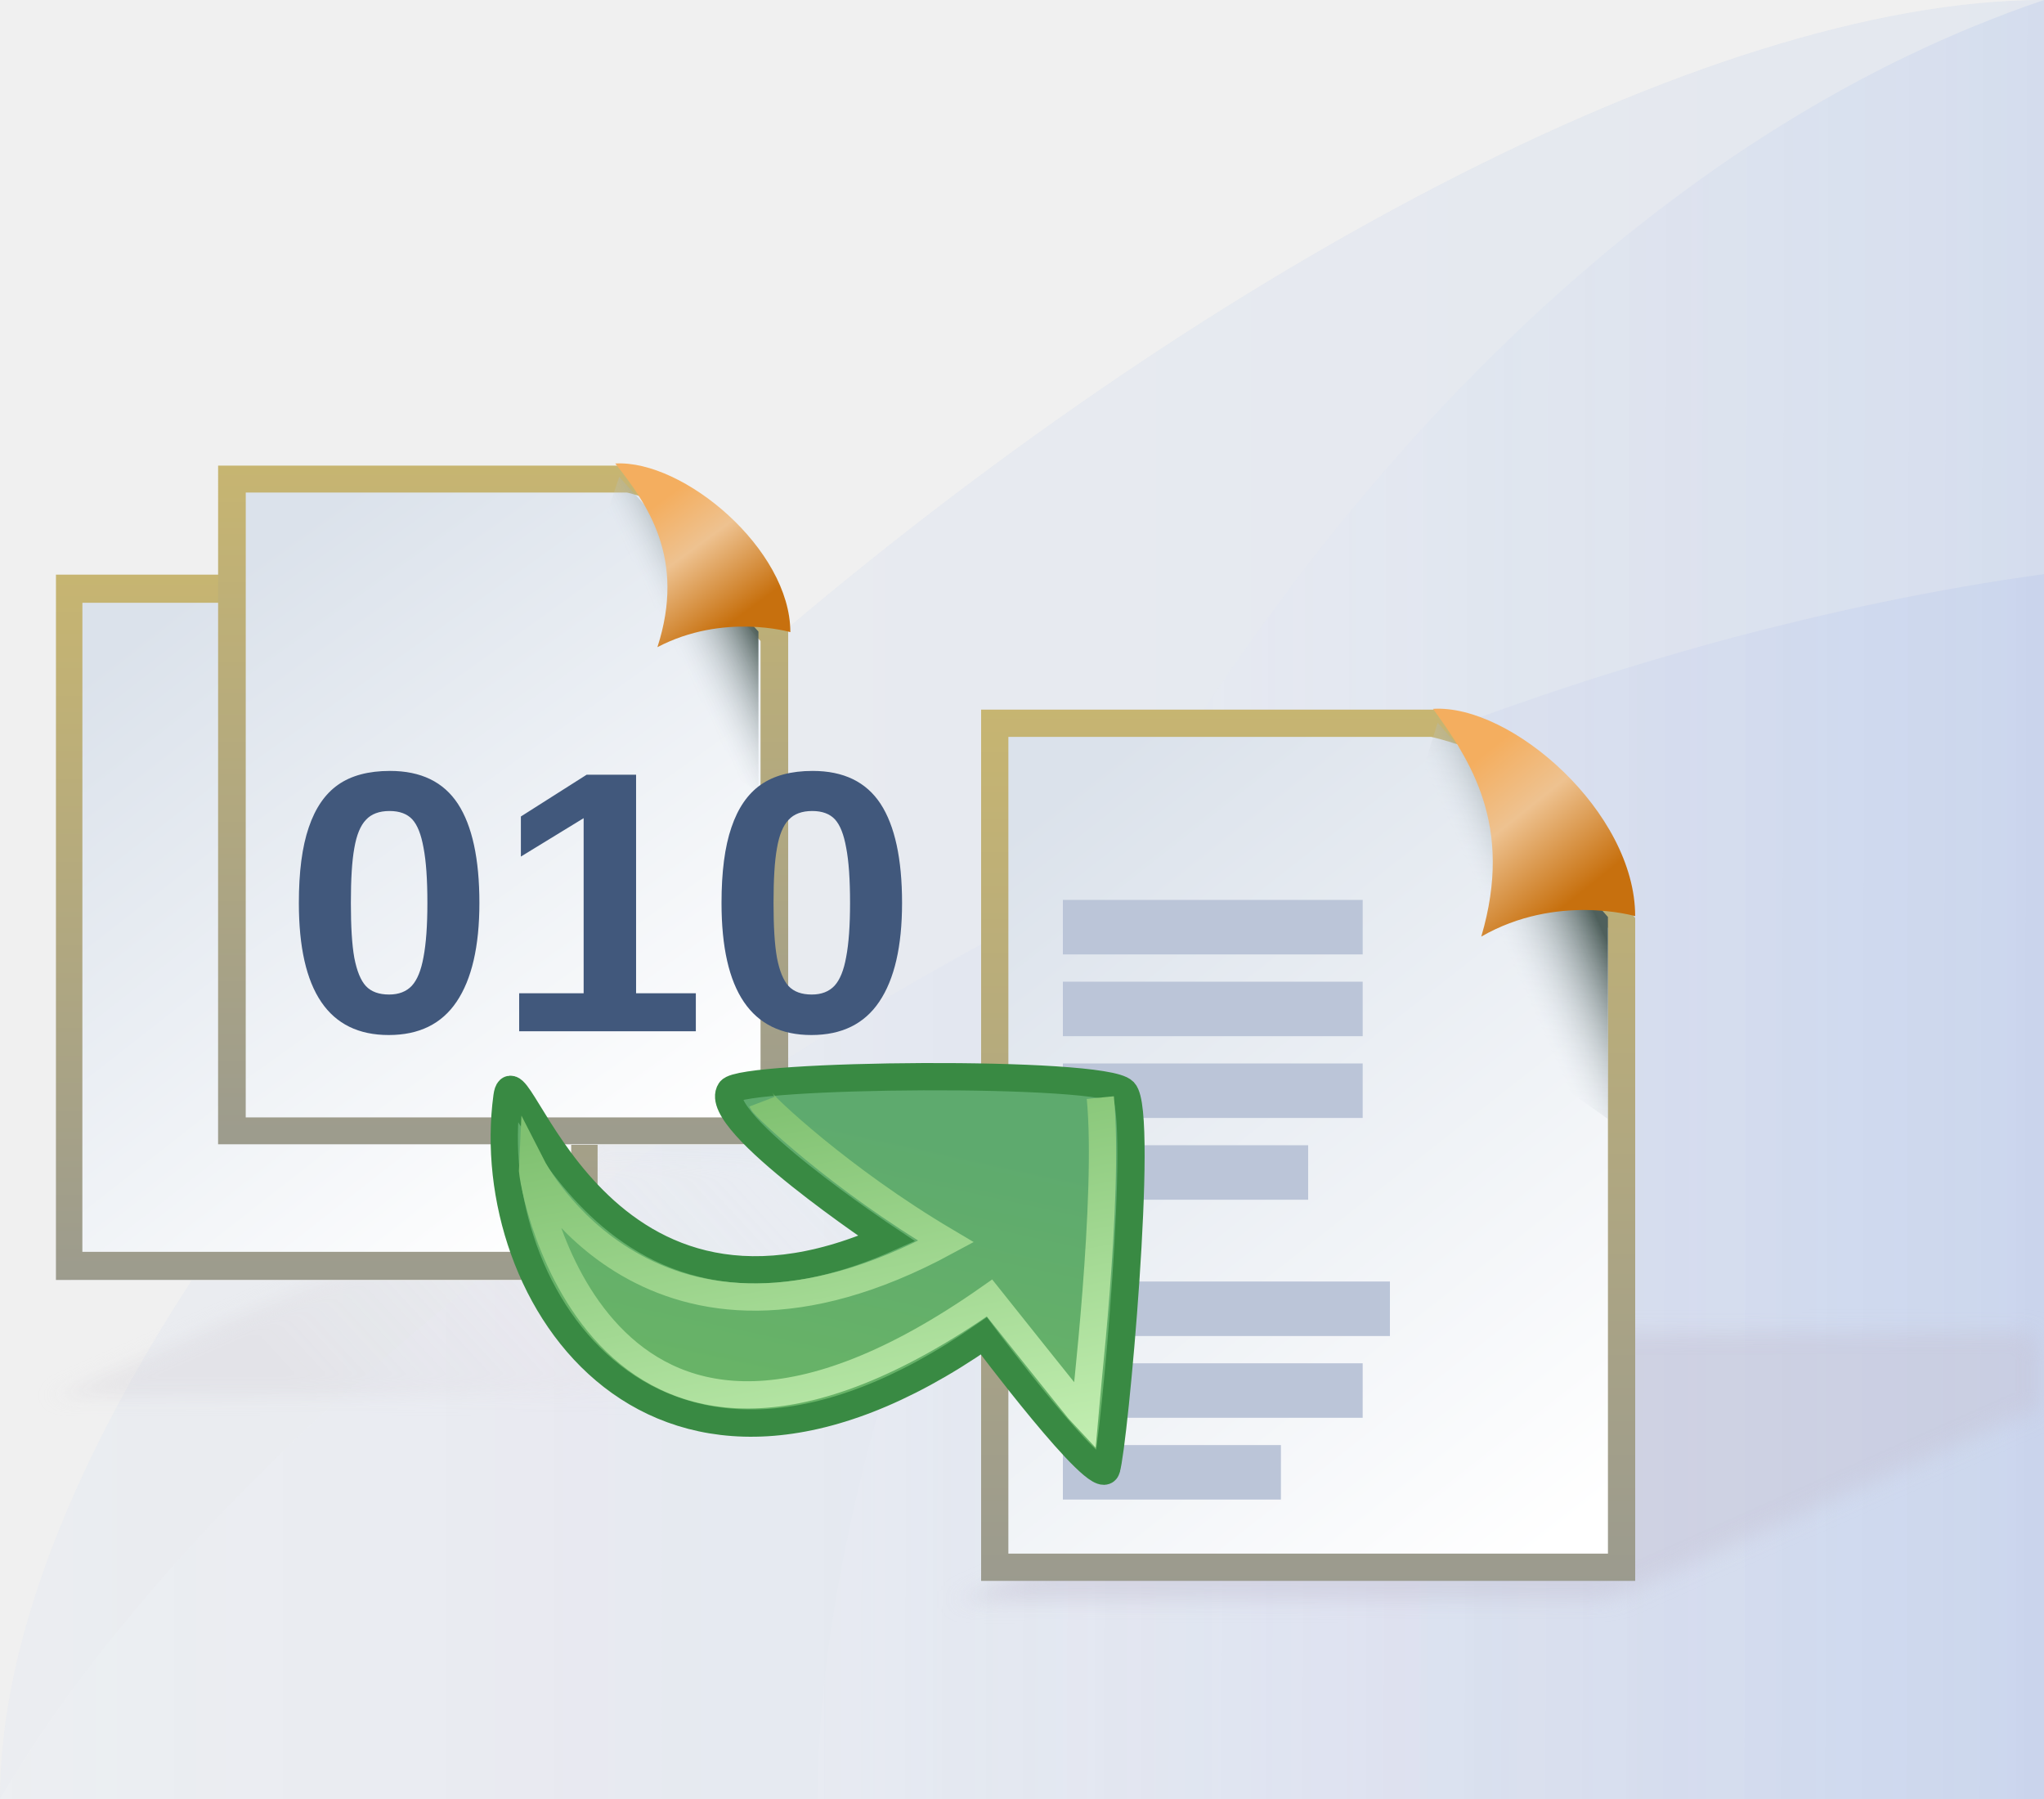
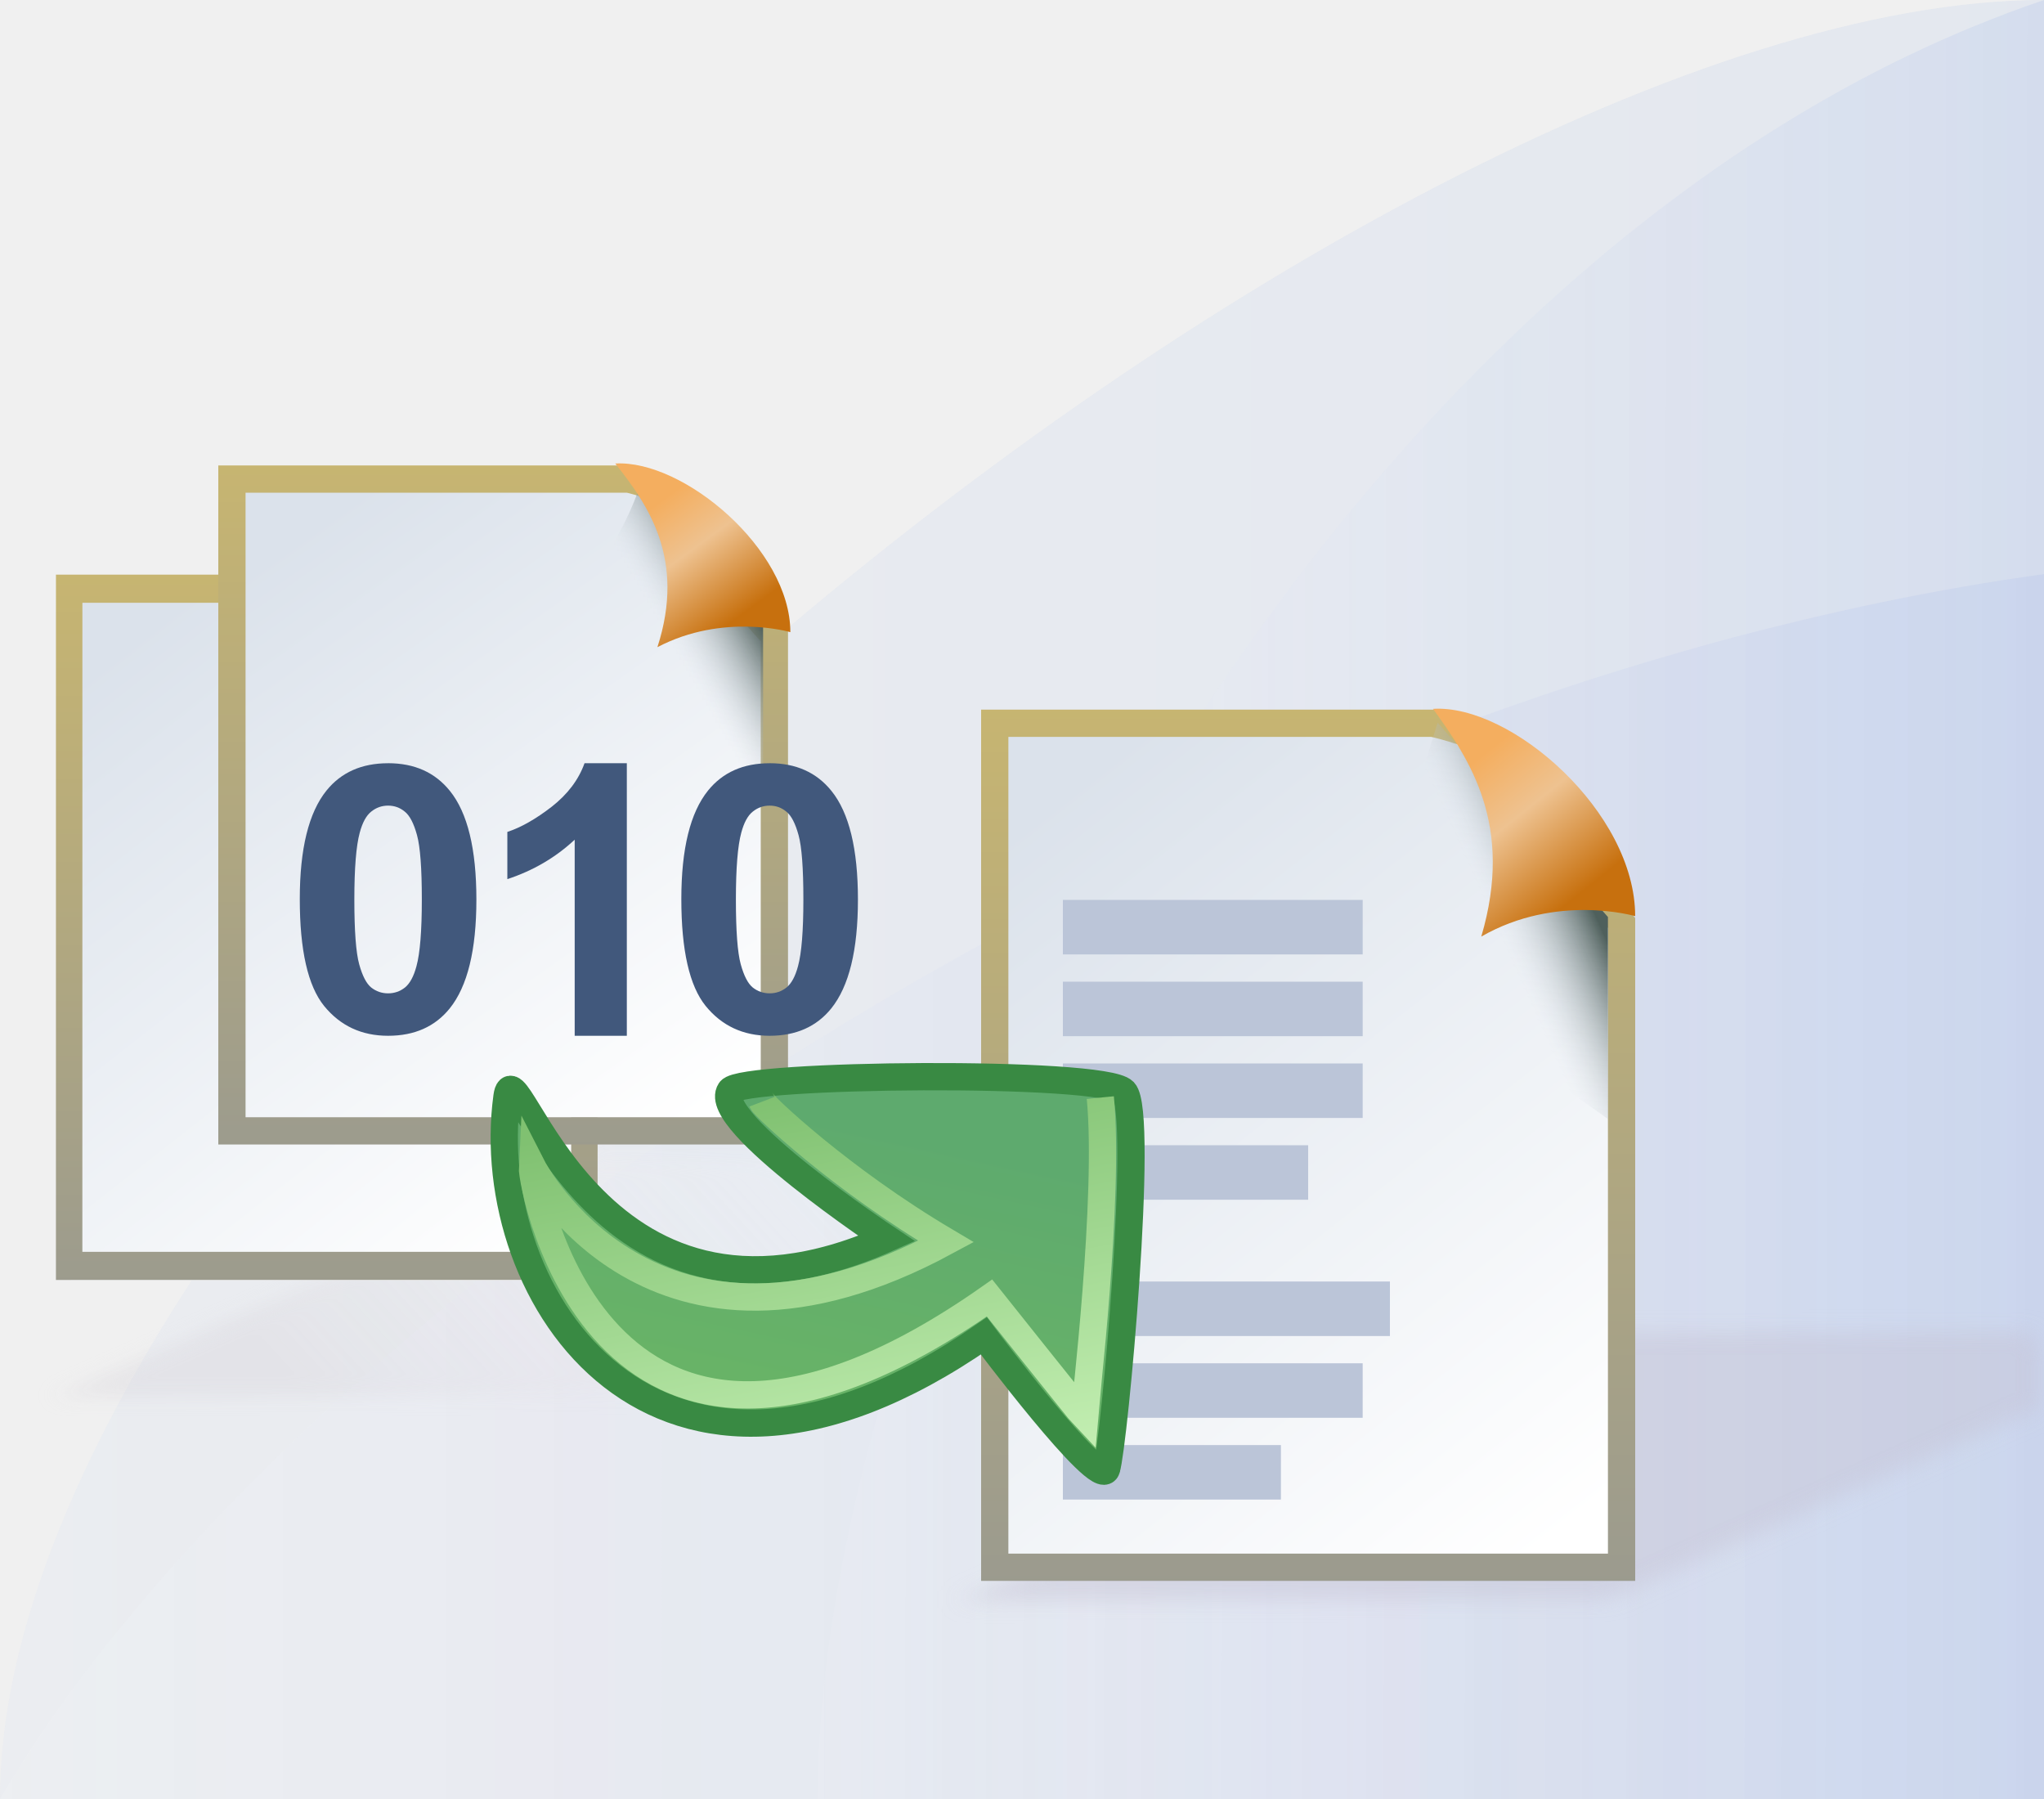
<svg xmlns="http://www.w3.org/2000/svg" xmlns:xlink="http://www.w3.org/1999/xlink" width="75" height="66" id="svg2" version="1.1">
  <defs id="defs4">
    <linearGradient id="linearGradient5517">
      <stop id="stop5519" offset="0" style="stop-color:#c5c3d4;stop-opacity:0.729" />
      <stop id="stop5521" offset="1" style="stop-color:#c5c3d4;stop-opacity:0.729" />
    </linearGradient>
    <linearGradient id="linearGradient4308">
      <stop style="stop-color:#d5d2d9;stop-opacity:1" offset="0" id="stop4310" />
      <stop style="stop-color:#ffffff;stop-opacity:0.328" offset="1" id="stop4312" />
    </linearGradient>
    <linearGradient id="linearGradient4972">
      <stop style="stop-color:#ffffff;stop-opacity:1" offset="0" id="stop4974" />
      <stop style="stop-color:#f5f8fd;stop-opacity:1" offset="1" id="stop4976" />
    </linearGradient>
    <linearGradient id="linearGradient4964">
      <stop style="stop-color:#ffffff;stop-opacity:1" offset="0" id="stop4966" />
      <stop style="stop-color:#e8eefa;stop-opacity:1" offset="1" id="stop4968" />
    </linearGradient>
    <linearGradient id="linearGradient4956">
      <stop style="stop-color:#fcfdfe;stop-opacity:1" offset="0" id="stop4958" />
      <stop style="stop-color:#dee6f8;stop-opacity:1" offset="1" id="stop4960" />
    </linearGradient>
    <filter style="color-interpolation-filters:sRGB" id="filter8854">
      <feFlood flood-opacity="0.933" flood-color="rgb(244,248,254)" result="flood" id="feFlood8856" />
      <feComposite in="flood" in2="SourceGraphic" operator="in" result="composite1" id="feComposite8858" />
      <feGaussianBlur in="composite1" stdDeviation="1.2" result="blur" id="feGaussianBlur8860" />
      <feOffset dx="-1" dy="3" result="offset" id="feOffset8862" />
      <feComposite in="SourceGraphic" in2="offset" operator="over" result="composite2" id="feComposite8864" />
    </filter>
    <linearGradient id="linearGradient6122">
      <stop style="stop-color:#c0c0c0;stop-opacity:1" offset="0" id="stop6124" />
      <stop id="stop6132" offset="0.5" style="stop-color:#adadad;stop-opacity:1" />
      <stop style="stop-color:#808080;stop-opacity:1" offset="1" id="stop6126" />
    </linearGradient>
    <linearGradient id="linearGradient7087">
      <stop style="stop-color:#17325d;stop-opacity:1;" offset="0" id="stop7089" />
      <stop id="stop7091" offset="0.25" style="stop-color:#b4d0e2;stop-opacity:1" />
      <stop id="stop7093" offset="0.5" style="stop-color:#b7d2e4;stop-opacity:1" />
      <stop style="stop-color:#acc9de;stop-opacity:1" offset="0.75" id="stop7095" />
      <stop style="stop-color:#3e72a7;stop-opacity:1" offset="1" id="stop7097" />
    </linearGradient>
    <mask id="mask7366" maskUnits="userSpaceOnUse">
      <path style="fill:#ffffff;fill-opacity:1;stroke:#ffffff;stroke-width:1;stroke-linecap:butt;stroke-linejoin:miter;stroke-miterlimit:4;stroke-opacity:1;stroke-dashoffset:0;display:inline" d="m -16.593,1040.862 9.99,0 0,10.002 -2.983,3.038 -5.966,0 c -0.53,-0.022 -1.041,-0.552 -1.041,-1.038 z" id="path7368" />
    </mask>
    <linearGradient id="linearGradient7584-5">
      <stop id="stop7586-4" offset="0" style="stop-color:#f9cd5f;stop-opacity:1" />
      <stop id="stop7588-5" offset="1" style="stop-color:#fbf0b4;stop-opacity:1" />
    </linearGradient>
    <linearGradient id="linearGradient7592-1">
      <stop id="stop7594-6" offset="0" style="stop-color:#bd8416;stop-opacity:1" />
      <stop id="stop7596-9" offset="1" style="stop-color:#a66b10;stop-opacity:1" />
    </linearGradient>
    <linearGradient id="linearGradient10798-1-9-3-7-6-6-6-2-6-7-98-9-4-1">
      <stop style="stop-color:#5aad60;stop-opacity:1;" offset="0" id="stop10800-5-2-1-8-20-4-0-2-1-9-0-0-1-1" />
      <stop id="stop10806-6-8-5-3-9-2-2-7-0-4-2-7-8-9" offset="0.5" style="stop-color:#5bb26a;stop-opacity:1;" />
      <stop style="stop-color:#a4c589;stop-opacity:1" offset="1" id="stop10802-1-5-3-0-4-6-8-5-5-6-69-6-4-0" />
    </linearGradient>
    <mask maskUnits="userSpaceOnUse" id="mask7366-4">
      <path id="path7368-2" d="m -16.593,1040.862 9.99,0 0,10.002 -2.983,3.038 -5.966,0 c -0.53,-0.022 -1.041,-0.552 -1.041,-1.038 z" style="fill:#ffffff;fill-opacity:1;stroke:#ffffff;stroke-width:1;stroke-linecap:butt;stroke-linejoin:miter;stroke-miterlimit:4;stroke-opacity:1;stroke-dashoffset:0;display:inline" />
    </mask>
    <linearGradient xlink:href="#linearGradient7087" id="linearGradient9331" gradientUnits="userSpaceOnUse" gradientTransform="translate(-20,0)" x1="4.778" y1="1039.812" x2="4.778" y2="1041.911" />
    <linearGradient y2="1041.911" x2="4.778" y1="1039.812" x1="4.778" gradientTransform="translate(-18,4.7e-5)" gradientUnits="userSpaceOnUse" id="linearGradient9333" xlink:href="#linearGradient7087" />
    <linearGradient y2="1041.911" x2="4.778" y1="1039.812" x1="4.778" gradientTransform="translate(-16,4.7e-5)" gradientUnits="userSpaceOnUse" id="linearGradient9335" xlink:href="#linearGradient7087" />
    <linearGradient y2="1041.911" x2="4.778" y1="1039.812" x1="4.778" gradientTransform="translate(-14,4.7e-5)" gradientUnits="userSpaceOnUse" id="linearGradient9337" xlink:href="#linearGradient7087" />
    <linearGradient y2="1041.911" x2="4.778" y1="1039.812" x1="4.778" gradientTransform="translate(-12,4.7e-5)" gradientUnits="userSpaceOnUse" id="linearGradient9339" xlink:href="#linearGradient7087" />
    <linearGradient gradientTransform="translate(-80,0)" gradientUnits="userSpaceOnUse" y2="1042.797" x2="163.22" y1="1042.797" x1="88.22" id="linearGradient68073" xlink:href="#linearGradient4956" />
    <linearGradient gradientTransform="translate(-80,0)" gradientUnits="userSpaceOnUse" y2="1032.267" x2="163.22" y1="1032.267" x1="94.47" id="linearGradient68075" xlink:href="#linearGradient4964" />
    <linearGradient gradientTransform="translate(-80,0)" gradientUnits="userSpaceOnUse" y2="1032.267" x2="152.722" y1="1032.267" x1="88.22" id="linearGradient68077" xlink:href="#linearGradient4972" />
    <filter id="filter8854-9" style="color-interpolation-filters:sRGB">
      <feFlood id="feFlood8856-0" result="flood" flood-color="rgb(244,248,254)" flood-opacity="0.933" />
      <feComposite id="feComposite8858-2" result="composite1" operator="in" in2="SourceGraphic" in="flood" />
      <feGaussianBlur id="feGaussianBlur8860-3" result="blur" stdDeviation="1.2" in="composite1" />
      <feOffset id="feOffset8862-2" result="offset" dy="3" dx="-1" />
      <feComposite id="feComposite8864-3" result="composite2" operator="over" in2="offset" in="SourceGraphic" />
    </filter>
    <linearGradient id="linearGradient10798-1-9-3-7-6-8-9-0-9-1">
      <stop id="stop10800-5-2-1-8-20-6-4-9-8-2" offset="0" style="stop-color:#7564b1;stop-opacity:1" />
      <stop style="stop-color:#5d4aa1;stop-opacity:1" offset="0.5" id="stop10806-6-8-5-3-9-24-8-4-3-2" />
      <stop id="stop10802-1-5-3-0-4-8-4-2-9-2" offset="1" style="stop-color:#9283c3;stop-opacity:1" />
    </linearGradient>
    <linearGradient id="linearGradient7540-2-3-8-7">
      <stop id="stop7542-8-7-5-3" offset="0" style="stop-color:#ffffff;stop-opacity:0.502" />
      <stop style="stop-color:#ffffff;stop-opacity:1" offset="0.476" id="stop7544-8-2-0-5" />
      <stop style="stop-color:#ffffff;stop-opacity:0" offset="0.5" id="stop7546-1-7-9-5" />
      <stop id="stop7548-98-9-2-4" offset="1" style="stop-color:#ffffff;stop-opacity:0;" />
    </linearGradient>
    <linearGradient id="linearGradient7272-66-4-5-5-5-8">
      <stop style="stop-color:#8f6c10;stop-opacity:1" offset="0" id="stop7274-6-0-1-7-4-7" />
      <stop style="stop-color:#c9a645;stop-opacity:1" offset="1" id="stop7276-66-6-3-9-1-4" />
    </linearGradient>
    <linearGradient y2="1030.341" x2="-10.16" y1="1030.341" x1="-22.454" gradientUnits="userSpaceOnUse" id="linearGradient10540" xlink:href="#linearGradient7540-2-3-8-7" />
    <linearGradient y2="1030.341" x2="-10.16" y1="1030.341" x1="-22.454" gradientTransform="matrix(0,1,-1,0,1014.034,1046.648)" gradientUnits="userSpaceOnUse" id="linearGradient10542" xlink:href="#linearGradient7540-2-3-8-7" />
    <linearGradient y2="1023.257" x2="-15.946" y1="1037.466" x1="-15.946" gradientTransform="matrix(0.9558512,0,0,0.9558512,-0.7199206,45.48839)" gradientUnits="userSpaceOnUse" id="linearGradient10544" xlink:href="#linearGradient7272-66-4-5-5-5-8" />
    <mask id="mask10620" maskUnits="userSpaceOnUse">
      <path transform="matrix(0.5548295,0,0,0.5548295,-206.9604,787.0865)" d="m 398.75,468.237 a 10.625,10.625 0 1 1 -21.25,0 10.625,10.625 0 1 1 21.25,0 z" id="path10622" style="font-size:13.589px;font-style:normal;font-weight:normal;line-height:125%;letter-spacing:0px;word-spacing:0px;fill:#ffffff;fill-opacity:1;stroke:#ffffff;stroke-width:2.166;stroke-linecap:round;stroke-linejoin:round;stroke-miterlimit:4;stroke-opacity:1;stroke-dasharray:none;stroke-dashoffset:0;display:inline;font-family:Sans" />
    </mask>
    <linearGradient id="linearGradient4528-9-5-7-9-7-3">
      <stop id="stop4530-0-5-0-5-8-4" offset="0" style="stop-color:#e0c576;stop-opacity:1;" />
      <stop id="stop4532-7-9-3-3-6-1" offset="1" style="stop-color:#9e7916;stop-opacity:1" />
    </linearGradient>
    <linearGradient id="linearGradient6281-8-0-1-6-6-4-2-8-0">
      <stop style="stop-color:#f7f9fb;stop-opacity:1" offset="0" id="stop6283-0-2-2-1-2-0-1-6-0" />
      <stop style="stop-color:#ffd680;stop-opacity:1" offset="1" id="stop6285-5-0-9-7-6-9-9-1-9" />
    </linearGradient>
    <linearGradient xlink:href="#linearGradient4972-7" id="linearGradient4978" x1="88.22" y1="1032.267" x2="163.22" y2="1032.267" gradientUnits="userSpaceOnUse" gradientTransform="translate(-88.22012,-999.2669)" />
    <linearGradient id="linearGradient4972-7">
      <stop style="stop-color:#b8ccf1;stop-opacity:0.102" offset="0" id="stop4974-8" />
      <stop style="stop-color:#6e97e2;stop-opacity:0.102" offset="1" id="stop4976-1" />
    </linearGradient>
    <linearGradient xlink:href="#linearGradient4964-3" id="linearGradient4970" x1="118.386" y1="1032.184" x2="163.22" y2="1032.267" gradientUnits="userSpaceOnUse" gradientTransform="translate(-88.22012,-999.2669)" />
    <linearGradient id="linearGradient4964-3">
      <stop style="stop-color:#ffffff;stop-opacity:0.349" offset="0" id="stop4966-1" />
      <stop style="stop-color:#91ade6;stop-opacity:1" offset="1" id="stop4968-1" />
    </linearGradient>
    <linearGradient xlink:href="#linearGradient4956-2" id="linearGradient4962" x1="88.22" y1="1042.797" x2="163.22" y2="1042.797" gradientUnits="userSpaceOnUse" gradientTransform="translate(-88.22012,-999.2669)" />
    <linearGradient id="linearGradient4956-2">
      <stop style="stop-color:#fcfdfe;stop-opacity:0.256" offset="0" id="stop4958-5" />
      <stop style="stop-color:#98aae7;stop-opacity:0.404" offset="1" id="stop4960-6" />
    </linearGradient>
    <linearGradient id="linearGradient3827">
      <stop id="stop3829" offset="0" style="stop-color:#ffffff;stop-opacity:0;" />
      <stop style="stop-color:#ffffff;stop-opacity:1;" offset="0.601" id="stop3835" />
      <stop id="stop3831" offset="1" style="stop-color:#ffffff;stop-opacity:0;" />
    </linearGradient>
    <linearGradient id="linearGradient10798-1-9-3-7-6-8-9-0-9-1-0">
      <stop id="stop10800-5-2-1-8-20-6-4-9-8-2-9" offset="0" style="stop-color:#f3faed;stop-opacity:1" />
      <stop style="stop-color:#e7f4da;stop-opacity:1" offset="0.659" id="stop10806-6-8-5-3-9-24-8-4-3-2-4" />
      <stop id="stop10802-1-5-3-0-4-8-4-2-9-2-5" offset="1" style="stop-color:#67bf1f;stop-opacity:1" />
    </linearGradient>
    <linearGradient xlink:href="#linearGradient4994" id="linearGradient6375-6" x1="50.703" y1="1052.448" x2="22.53" y2="1014.139" gradientUnits="userSpaceOnUse" gradientTransform="matrix(0.662359,0,0,0.7070743,24.08682,298.29)" />
    <linearGradient id="linearGradient4994">
      <stop id="stop4996" offset="0" style="stop-color:#ffffff;stop-opacity:1" />
      <stop id="stop4998" offset="1" style="stop-color:#dbe2eb;stop-opacity:1" />
    </linearGradient>
    <linearGradient xlink:href="#linearGradient4902" id="linearGradient4238" gradientUnits="userSpaceOnUse" gradientTransform="matrix(2.292544,0,0,2.412272,23.89723,-1493.223)" x1="10.545" y1="1038.578" x2="10.545" y2="1052.323" />
    <linearGradient id="linearGradient4902">
      <stop id="stop4904" offset="0" style="stop-color:#c7b571;stop-opacity:1;" />
      <stop id="stop4906" offset="1" style="stop-color:#9a9a8f;stop-opacity:1" />
    </linearGradient>
    <linearGradient xlink:href="#linearGradient6411" id="linearGradient4240" gradientUnits="userSpaceOnUse" gradientTransform="matrix(0.662359,0,0,0.7070743,24.08682,298.29)" x1="52.166" y1="1020.899" x2="47.43" y2="1023.162" />
    <linearGradient id="linearGradient6411">
      <stop style="stop-color:#4f605c;stop-opacity:1" offset="0" id="stop6413" />
      <stop style="stop-color:#dbe2eb;stop-opacity:0" offset="1" id="stop6415" />
    </linearGradient>
    <linearGradient xlink:href="#linearGradient4258" id="linearGradient4264" x1="59.22" y1="1021.267" x2="62.22" y2="1025.267" gradientUnits="userSpaceOnUse" gradientTransform="matrix(1.192246,0,0,1.272878,-15.63892,-286.3392)" />
    <linearGradient id="linearGradient4258">
      <stop style="stop-color:#f4ae5f;stop-opacity:1;" offset="0" id="stop4260" />
      <stop id="stop4266" offset="0.415" style="stop-color:#eec290;stop-opacity:1" />
      <stop style="stop-color:#c7700e;stop-opacity:1" offset="1" id="stop4262" />
    </linearGradient>
    <linearGradient xlink:href="#linearGradient4527" id="linearGradient4533" x1="29.522" y1="29.828" x2="31.547" y2="39.176" gradientUnits="userSpaceOnUse" gradientTransform="matrix(1,0,0,-1,-0.4199431,1068.439)" />
    <linearGradient id="linearGradient4527">
      <stop style="stop-color:#68b367;stop-opacity:1" offset="0" id="stop4529" />
      <stop style="stop-color:#5eaa6e;stop-opacity:1" offset="1" id="stop4531" />
    </linearGradient>
    <linearGradient xlink:href="#linearGradient4578" id="linearGradient4584" x1="42.78" y1="1025.562" x2="40.143" y2="1039.753" gradientUnits="userSpaceOnUse" gradientTransform="matrix(1,0,0,-1,-8.640059,2067.706)" />
    <linearGradient id="linearGradient4578">
      <stop style="stop-color:#c5f0b4;stop-opacity:1" offset="0" id="stop4580" />
      <stop style="stop-color:#80c171;stop-opacity:1" offset="1" id="stop4582" />
    </linearGradient>
    <linearGradient xlink:href="#linearGradient4258" id="linearGradient4341-5" gradientUnits="userSpaceOnUse" x1="59.22" y1="1021.267" x2="62.22" y2="1025.267" gradientTransform="matrix(0.8897782,0,0,0.8898441,-36.40125,99.53745)" />
    <linearGradient xlink:href="#linearGradient4994" id="linearGradient4630" gradientUnits="userSpaceOnUse" gradientTransform="matrix(0.4943212,0,0,0.4943018,-6.753769,508.2403)" x1="50.703" y1="1052.448" x2="22.53" y2="1014.139" />
    <linearGradient xlink:href="#linearGradient4902" id="linearGradient4632" gradientUnits="userSpaceOnUse" gradientTransform="matrix(1.710936,0,0,1.686372,-6.905514,-744.1143)" x1="10.545" y1="1038.578" x2="10.545" y2="1052.323" />
    <linearGradient xlink:href="#linearGradient6411" id="linearGradient4634" gradientUnits="userSpaceOnUse" gradientTransform="matrix(0.4943212,0,0,0.4943018,-6.753769,508.2403)" x1="52.166" y1="1020.899" x2="47.43" y2="1023.162" />
-     <linearGradient xlink:href="#linearGradient4994" id="linearGradient8635" gradientUnits="userSpaceOnUse" gradientTransform="matrix(0.4943212,0,0,0.4943018,-6.753769,508.2403)" x1="50.703" y1="1052.448" x2="22.53" y2="1014.139" />
-     <linearGradient xlink:href="#linearGradient4902" id="linearGradient8637" gradientUnits="userSpaceOnUse" gradientTransform="matrix(1.710936,0,0,1.686372,-6.905514,-744.1143)" x1="10.545" y1="1038.578" x2="10.545" y2="1052.323" />
-     <linearGradient xlink:href="#linearGradient6411" id="linearGradient8639" gradientUnits="userSpaceOnUse" gradientTransform="matrix(0.4943212,0,0,0.4943018,-6.753769,508.2403)" x1="52.166" y1="1020.899" x2="47.43" y2="1023.162" />
-     <linearGradient xlink:href="#linearGradient4258" id="linearGradient8641" gradientUnits="userSpaceOnUse" gradientTransform="matrix(0.8897782,0,0,0.8898441,-36.40125,99.53745)" x1="59.22" y1="1021.267" x2="62.22" y2="1025.267" />
+     <linearGradient xlink:href="#linearGradient4994" id="linearGradient8635" gradientUnits="userSpaceOnUse" gradientTransform="matrix(0.5563508,0,0,0.5360644,-1.479655,462.2655)" x1="50.703" y1="1052.448" x2="22.53" y2="1014.139" />
+     <linearGradient xlink:href="#linearGradient4902" id="linearGradient8637" gradientUnits="userSpaceOnUse" gradientTransform="matrix(2.003223,0,0,1.920333,-2.501915,-991.1025)" x1="10.545" y1="1038.578" x2="10.545" y2="1052.323" />
+     <linearGradient xlink:href="#linearGradient6411" id="linearGradient8639" gradientUnits="userSpaceOnUse" gradientTransform="matrix(0.5787686,0,0,0.5628793,-2.324247,434.9987)" x1="52.394" y1="1020.403" x2="47.43" y2="1023.162" />
+     <linearGradient xlink:href="#linearGradient4258" id="linearGradient8641" gradientUnits="userSpaceOnUse" gradientTransform="matrix(1.041783,0,0,1.013297,-37.03655,-30.4059)" x1="59.22" y1="1021.267" x2="62.22" y2="1025.267" />
    <linearGradient xlink:href="#linearGradient5517" id="linearGradient4314" x1="49.217" y1="1041.083" x2="75.02" y2="1023.291" gradientUnits="userSpaceOnUse" />
    <filter style="color-interpolation-filters:sRGB" id="filter4344" x="-0.027" width="1.055" y="-0.086" height="1.171">
      <feGaussianBlur stdDeviation="0.571" id="feGaussianBlur4346" />
    </filter>
    <linearGradient xlink:href="#linearGradient4308" id="linearGradient4314-2" x1="49.217" y1="1041.083" x2="75.02" y2="1023.291" gradientUnits="userSpaceOnUse" />
    <filter style="color-interpolation-filters:sRGB" id="filter4344-8" x="-0.027" width="1.055" y="-0.086" height="1.171">
      <feGaussianBlur stdDeviation="0.571" id="feGaussianBlur4346-1" />
    </filter>
  </defs>
  <g id="layer2" style="display:inline">
    <path id="rect4113-1" d="M 75,0 75,66 1e-6,66 C 1e-6,41.205 50.01,0 75,0 Z" style="display:inline;fill:url(#linearGradient4978);fill-opacity:1;stroke:none" />
    <path id="rect4113-1-0" d="M 75,21.061 75,66 1e-6,66 C 10.625,47.804 43.51,25.436 75,21.061 Z" style="display:inline;opacity:0.404;fill:url(#linearGradient4962);fill-opacity:1;stroke:none" />
    <g id="g11331-3-1-1-7" style="display:inline" transform="matrix(0.279033,0,0,0.279033,-14.61814,-107.5287)">
      <g style="fill:#737986;fill-opacity:1;stroke:#595e68;stroke-opacity:1" id="g13408-8-2" />
    </g>
    <path id="rect4113-1-7" d="M 75,4.0000001e-7 75,66 30,66 C 30,46.154 47.709,9.25 75,4e-7 Z" style="display:inline;opacity:0.184;fill:url(#linearGradient4970);fill-opacity:1;stroke:none" />
  </g>
  <g id="layer1" style="display:inline" transform="translate(0,-986.3622)">
    <path id="rect4001-3-4-5" d="m 61.725,1022.81 21.274,-0.101 1.655,3.779 -20.678,12.12 -29.323,0.101 z" style="display:inline;opacity:0.63;fill:url(#linearGradient4314);fill-opacity:1;stroke:none;filter:url(#filter4344)" transform="matrix(0.8138531,0,0,0.618238,6.989491,402.9312)" />
    <path id="rect4001-3-4-5-8" d="m 61.725,1022.81 21.274,-0.101 1.655,3.779 -20.678,12.12 -29.323,0.101 z" style="display:inline;opacity:0.329;fill:url(#linearGradient4314-2);fill-opacity:1;stroke:none;filter:url(#filter4344-8)" transform="matrix(0.7344135,0,0,0.5490166,-23.44423,467.342)" />
    <g transform="matrix(0.9278746,0,0,0.9276686,-334.8076,585.977)" style="display:inline" id="g11331-3-1-1">
      <g id="g13408-8" style="fill:#737986;fill-opacity:1;stroke:#595e68;stroke-width:0.301;stroke-opacity:1" />
    </g>
    <g id="text6430-2" style="font-style:normal;font-weight:normal;font-size:13.589px;line-height:125%;font-family:Sans;letter-spacing:0px;word-spacing:0px;fill:#ffffff;fill-opacity:1;stroke:none" transform="matrix(3.325322,0,0,3.324584,49.65406,-2426.211)" />
    <g transform="matrix(3.139121,0,0,3.521786,49.65406,-2426.211)" style="font-style:normal;font-weight:normal;font-size:15.569px;line-height:125%;font-family:Sans;letter-spacing:0px;word-spacing:0px;fill:#ffffff;fill-opacity:1;stroke:none" id="text3782-3" />
    <g id="g11331-3-1-1-00" style="display:inline" transform="matrix(0,-0.1487936,0.1487936,0,3.015103,1093.276)">
      <g style="fill:#737986;fill-opacity:1;stroke:#595e68;stroke-opacity:1" id="g13408-8-1" />
    </g>
    <g id="g7590-7-0" style="display:inline" transform="matrix(1.122791,0,0,1.122791,51.60548,-118.0141)" />
    <g id="g7827-7-5" style="display:inline" transform="matrix(0.4548927,0,0,0.4548927,119.659,561.3168)" />
    <g transform="matrix(0.279033,0,0,0.279033,71.71402,852.0635)" style="display:inline" id="g11331-3-1-1-0">
      <g id="g13408-8-4" style="fill:#737986;fill-opacity:1;stroke:#595e68;stroke-opacity:1" />
    </g>
    <g id="g8568" transform="matrix(1.112094,0,0,1.183099,-0.241874,-184.4422)">
      <path style="display:inline;fill:url(#linearGradient4630);fill-opacity:1;stroke:none" d="m 2.74,1008.105 12.652,0.055 3.794,4.259 0.253,16.894 -16.882,0 z" id="rect4001-3-4-3-5" />
      <path style="fill:none;stroke:url(#linearGradient4632);stroke-width:0.872;stroke-linecap:butt;stroke-linejoin:miter;stroke-miterlimit:4;stroke-dashoffset:0;stroke-opacity:1" d="m 2.5,1007.864 12.431,0 c 0,0 3.168,0.71 2.253,2.342 -0.028,0.051 2.315,2.712 2.315,2.712 l 0,15.944 -17,0 z" id="rect4001-1-1-6" />
      <path style="display:inline;fill:url(#linearGradient4634);fill-opacity:1;stroke:none" d="m 14.638,1007.793 4.362,4.985 0,5.18 -6.543,-4.531 c 0.898,-1.817 1.548,-3.715 2.181,-5.634 z" id="rect4001-3-9-0-0-4" />
      <path style="display:inline;fill:url(#linearGradient4341-5);fill-opacity:1;fill-rule:evenodd;stroke:none;stroke-width:1px;stroke-linecap:butt;stroke-linejoin:miter;stroke-opacity:1" d="m 14.513,1007.362 c 1.006,1.308 2.22,3.058 1.321,5.917 C 17.904,1012.162 20,1012.795 20,1012.795 c 0,-2.67 -3.348,-5.559 -5.487,-5.433 z" id="path5675-4-4-9" />
    </g>
    <path id="rect4001-3-4" d="m 36.46,1012.819 16.291,-0.195 6.275,7.316 0.061,23.462 -22.504,0.195 z" style="display:inline;fill:url(#linearGradient6375-6);fill-opacity:1;stroke:none" />
    <path id="rect4001-1" d="m 36.5,1012.896 16.07,0 c 0,0 4.832,1.013 3.606,3.347 -0.038,0.073 3.324,3.98 3.324,3.98 l 0,23.638 -23,0 z" style="fill:none;stroke:url(#linearGradient4238);stroke-width:1;stroke-linecap:butt;stroke-linejoin:miter;stroke-miterlimit:4;stroke-dashoffset:0;stroke-opacity:1" />
    <path id="rect4001-3-9-0" d="m 52.751,1012.875 6.249,7.13 0,7.41 -9.171,-6.482 c 1.203,-2.599 2.074,-5.314 2.922,-8.059 z" style="display:inline;fill:url(#linearGradient4240);fill-opacity:1;stroke:none" />
    <path id="path5675-4" d="m 52.583,1012.368 c 1.349,1.871 2.975,4.265 1.769,8.355 2.773,-1.598 5.647,-0.75 5.647,-0.75 0,-3.818 -4.551,-7.785 -7.417,-7.605 z" style="display:inline;fill:url(#linearGradient4264);fill-opacity:1;fill-rule:evenodd;stroke:none;stroke-width:1px;stroke-linecap:butt;stroke-linejoin:miter;stroke-opacity:1" />
    <path style="fill:none;fill-rule:evenodd;stroke:#bbc5d8;stroke-width:2;stroke-linecap:butt;stroke-linejoin:miter;stroke-miterlimit:4;stroke-dasharray:none;stroke-opacity:1" d="m 39,1040.377 8,0" id="path4696" />
    <path style="display:inline;fill:none;fill-rule:evenodd;stroke:#bbc5d8;stroke-width:2;stroke-linecap:butt;stroke-linejoin:miter;stroke-miterlimit:4;stroke-dasharray:none;stroke-opacity:1" d="m 39,1037.377 11,0" id="path4696-5" />
    <path style="display:inline;fill:none;fill-rule:evenodd;stroke:#bbc5d8;stroke-width:2;stroke-linecap:butt;stroke-linejoin:miter;stroke-miterlimit:4;stroke-dasharray:none;stroke-opacity:1" d="m 39,1034.377 12,0" id="path4696-4" />
    <path style="display:inline;fill:none;fill-rule:evenodd;stroke:#bbc5d8;stroke-width:2;stroke-linecap:butt;stroke-linejoin:miter;stroke-miterlimit:4;stroke-dasharray:none;stroke-opacity:1" d="m 39,1020.377 11,0" id="path4696-0" />
    <path style="display:inline;fill:none;fill-rule:evenodd;stroke:#bbc5d8;stroke-width:2;stroke-linecap:butt;stroke-linejoin:miter;stroke-miterlimit:4;stroke-dasharray:none;stroke-opacity:1" d="m 39,1023.377 11,0" id="path4696-9" />
    <path style="display:inline;fill:none;fill-rule:evenodd;stroke:#bbc5d8;stroke-width:2;stroke-linecap:butt;stroke-linejoin:miter;stroke-miterlimit:4;stroke-dasharray:none;stroke-opacity:1" d="m 39,1026.377 11,0" id="path4696-8" />
    <path style="display:inline;fill:none;fill-rule:evenodd;stroke:#bbc5d8;stroke-width:2;stroke-linecap:butt;stroke-linejoin:miter;stroke-miterlimit:4;stroke-dasharray:none;stroke-opacity:1" d="m 39,1029.377 9,0" id="path4696-2" />
-     <g style="display:inline" id="g8568-5" transform="matrix(1.170835,0,0,1.138736,5.583302,-143.7528)">
-       <path style="display:inline;fill:url(#linearGradient8635);fill-opacity:1;stroke:none" d="m 2.74,1008.105 12.652,0.055 3.794,4.259 0.253,16.894 -16.882,0 z" id="rect4001-3-4-3-5-9" />
-       <path style="fill:none;stroke:url(#linearGradient8637);stroke-width:0.866;stroke-linecap:butt;stroke-linejoin:miter;stroke-miterlimit:4;stroke-dashoffset:0;stroke-opacity:1" d="m 2.5,1007.864 12.431,0 c 0,0 3.168,0.71 2.253,2.342 -0.028,0.051 2.315,2.712 2.315,2.712 l 0,15.944 -17,0 z" id="rect4001-1-1-6-5" />
-       <path style="display:inline;fill:url(#linearGradient8639);fill-opacity:1;stroke:none" d="m 14.638,1007.793 4.362,4.985 0,5.18 -6.543,-4.531 c 0.898,-1.817 1.548,-3.715 2.181,-5.634 z" id="rect4001-3-9-0-0-4-4" />
-       <path style="display:inline;fill:url(#linearGradient8641);fill-opacity:1;fill-rule:evenodd;stroke:none;stroke-width:1px;stroke-linecap:butt;stroke-linejoin:miter;stroke-opacity:1" d="m 14.513,1007.362 c 1.006,1.308 2.22,3.058 1.321,5.917 C 17.904,1012.162 20,1012.795 20,1012.795 c 0,-2.67 -3.348,-5.559 -5.487,-5.433 z" id="path5675-4-4-9-6" />
-     </g>
-     <text xml:space="preserve" style="font-style:normal;font-weight:normal;font-size:13.81px;line-height:125%;font-family:sans-serif;letter-spacing:0px;word-spacing:0px;fill:#41587c;fill-opacity:1;stroke:none;stroke-width:1px;stroke-linecap:butt;stroke-linejoin:miter;stroke-opacity:1" x="10.317" y="1033.879" id="text8643" transform="scale(1.009455,0.9906336)">
-       <tspan id="tspan8645" x="10.317" y="1033.879" style="font-style:normal;font-variant:normal;font-weight:bold;font-stretch:normal;font-family:Arial;-inkscape-font-specification:'Arial Bold';fill:#41587c;fill-opacity:1">010</tspan>
-     </text>
+     <path id="rect4001-3-4-3-5-9" d="m 9,1004.362 14.445,0 4.555,4.679 0,18.321 -19,0 z" style="display:inline;fill:url(#linearGradient8635);fill-opacity:1;stroke:none" />
+     <path id="rect4001-1-1-6-5" d="m 8.51,1003.939 14.555,0 c 0,0 3.709,0.809 2.638,2.667 -0.033,0.058 2.711,3.088 2.711,3.088 l 0,18.156 -19.904,0 z" style="fill:none;stroke:url(#linearGradient8637);stroke-width:1;stroke-linecap:butt;stroke-linejoin:miter;stroke-miterlimit:4;stroke-dashoffset:0;stroke-opacity:1" />
+     <path id="rect4001-3-9-0-0-4-4" d="M 23.406,1004.396 28,1009.362 l 0,6 -7.831,-5.09 c 1.128,-2.362 2.49,-3.778 3.237,-5.876 z" style="display:inline;fill:url(#linearGradient8639);fill-opacity:1;stroke:none" />
+     <path id="path5675-4-4-9-6" d="m 22.576,1003.367 c 1.178,1.49 2.599,3.482 1.546,6.738 2.423,-1.272 4.878,-0.551 4.878,-0.551 0,-3.04 -3.92,-6.33 -6.424,-6.187 z" style="display:inline;fill:url(#linearGradient8641);fill-opacity:1;fill-rule:evenodd;stroke:none;stroke-width:1px;stroke-linecap:butt;stroke-linejoin:miter;stroke-opacity:1" />
+     <path id="path4320" style="font-style:normal;font-variant:normal;font-weight:bold;font-stretch:normal;font-size:medium;line-height:125%;font-family:Arial;letter-spacing:0px;word-spacing:0px;fill:#41587c;fill-opacity:1;stroke:none;stroke-width:1px;stroke-linecap:butt;stroke-linejoin:miter;stroke-opacity:1" d="m 14.24,1014.362 q 1.45,0 2.267,1.015 0.973,1.202 0.973,3.988 0,2.779 -0.98,3.995 -0.81,1.002 -2.26,1.002 -1.457,0 -2.348,-1.095 Q 11,1022.164 11,1019.346 q 0,-2.766 0.98,-3.981 0.81,-1.002 2.26,-1.002 z m 0,1.556 q -0.347,0 -0.619,0.22 -0.272,0.214 -0.422,0.775 -0.197,0.728 -0.197,2.452 0,1.723 0.177,2.371 0.177,0.641 0.442,0.855 0.272,0.214 0.619,0.214 0.347,0 0.619,-0.214 0.272,-0.22 0.422,-0.781 0.197,-0.722 0.197,-2.445 0,-1.723 -0.177,-2.365 -0.177,-0.648 -0.449,-0.862 -0.265,-0.22 -0.613,-0.22 z" />
+     <path id="path4322" style="font-style:normal;font-variant:normal;font-weight:bold;font-stretch:normal;font-size:medium;line-height:125%;font-family:Arial;letter-spacing:0px;word-spacing:0px;fill:#41587c;fill-opacity:1;stroke:none;stroke-width:1px;stroke-linecap:butt;stroke-linejoin:miter;stroke-opacity:1" d="m 23,1024.362 -1.913,0 0,-7.194 q -1.048,0.978 -2.471,1.447 l 0,-1.732 q 0.749,-0.245 1.627,-0.924 0.878,-0.686 1.205,-1.596 l 1.552,0 0,10 z" />
+     <path id="path4324" style="font-style:normal;font-variant:normal;font-weight:bold;font-stretch:normal;font-size:medium;line-height:125%;font-family:Arial;letter-spacing:0px;word-spacing:0px;fill:#41587c;fill-opacity:1;stroke:none;stroke-width:1px;stroke-linecap:butt;stroke-linejoin:miter;stroke-opacity:1" d="m 28.24,1014.362 q 1.45,0 2.267,1.015 0.973,1.202 0.973,3.988 0,2.779 -0.98,3.995 -0.81,1.002 -2.26,1.002 -1.457,0 -2.348,-1.095 Q 25,1022.164 25,1019.346 q 0,-2.766 0.98,-3.981 0.81,-1.002 2.26,-1.002 z m 0,1.556 q -0.347,0 -0.619,0.22 -0.272,0.214 -0.422,0.775 -0.197,0.728 -0.197,2.452 0,1.723 0.177,2.371 0.177,0.641 0.442,0.855 0.272,0.214 0.619,0.214 0.347,0 0.619,-0.214 0.272,-0.22 0.422,-0.781 0.197,-0.722 0.197,-2.445 0,-1.723 -0.177,-2.365 -0.177,-0.648 -0.449,-0.862 -0.265,-0.22 -0.613,-0.22 z" />
    <g id="g8662" transform="matrix(1.05209,0,0,1.053438,-1.741831,-56.85959)">
      <path style="fill:url(#linearGradient4533);fill-opacity:1;fill-rule:evenodd;stroke:#398a43;stroke-width:0.95px;stroke-linecap:butt;stroke-linejoin:miter;stroke-opacity:1" d="m 40.245,1041.469 c -0.242,0.738 -4.276,-4.642 -4.276,-4.642 -11.449,7.936 -17.573,-1.412 -16.633,-8.329 0.287,-2.114 2.873,9.549 13.244,4.94 0,0 -6.161,-4.091 -5.457,-5.152 0.391,-0.589 13.009,-0.72 13.731,0.03 0.722,0.75 -0.343,12.34 -0.609,13.152 z" id="path4522" />
      <path style="display:inline;fill:none;fill-opacity:1;fill-rule:evenodd;stroke:url(#linearGradient4584);stroke-width:0.95px;stroke-linecap:butt;stroke-linejoin:miter;stroke-opacity:1" d="m 40.03,1028.527 c 0.335,3.441 -0.541,10.851 -0.559,11.097 -0.13,-0.135 -3.305,-4.118 -3.305,-4.118 -13.49,9.452 -15.98,-3.884 -15.944,-4.563 0,0 4.16,8.141 14.426,2.596 -3.723,-2.2 -6.364,-4.733 -6.416,-4.869" id="path4522-3" />
    </g>
  </g>
</svg>
